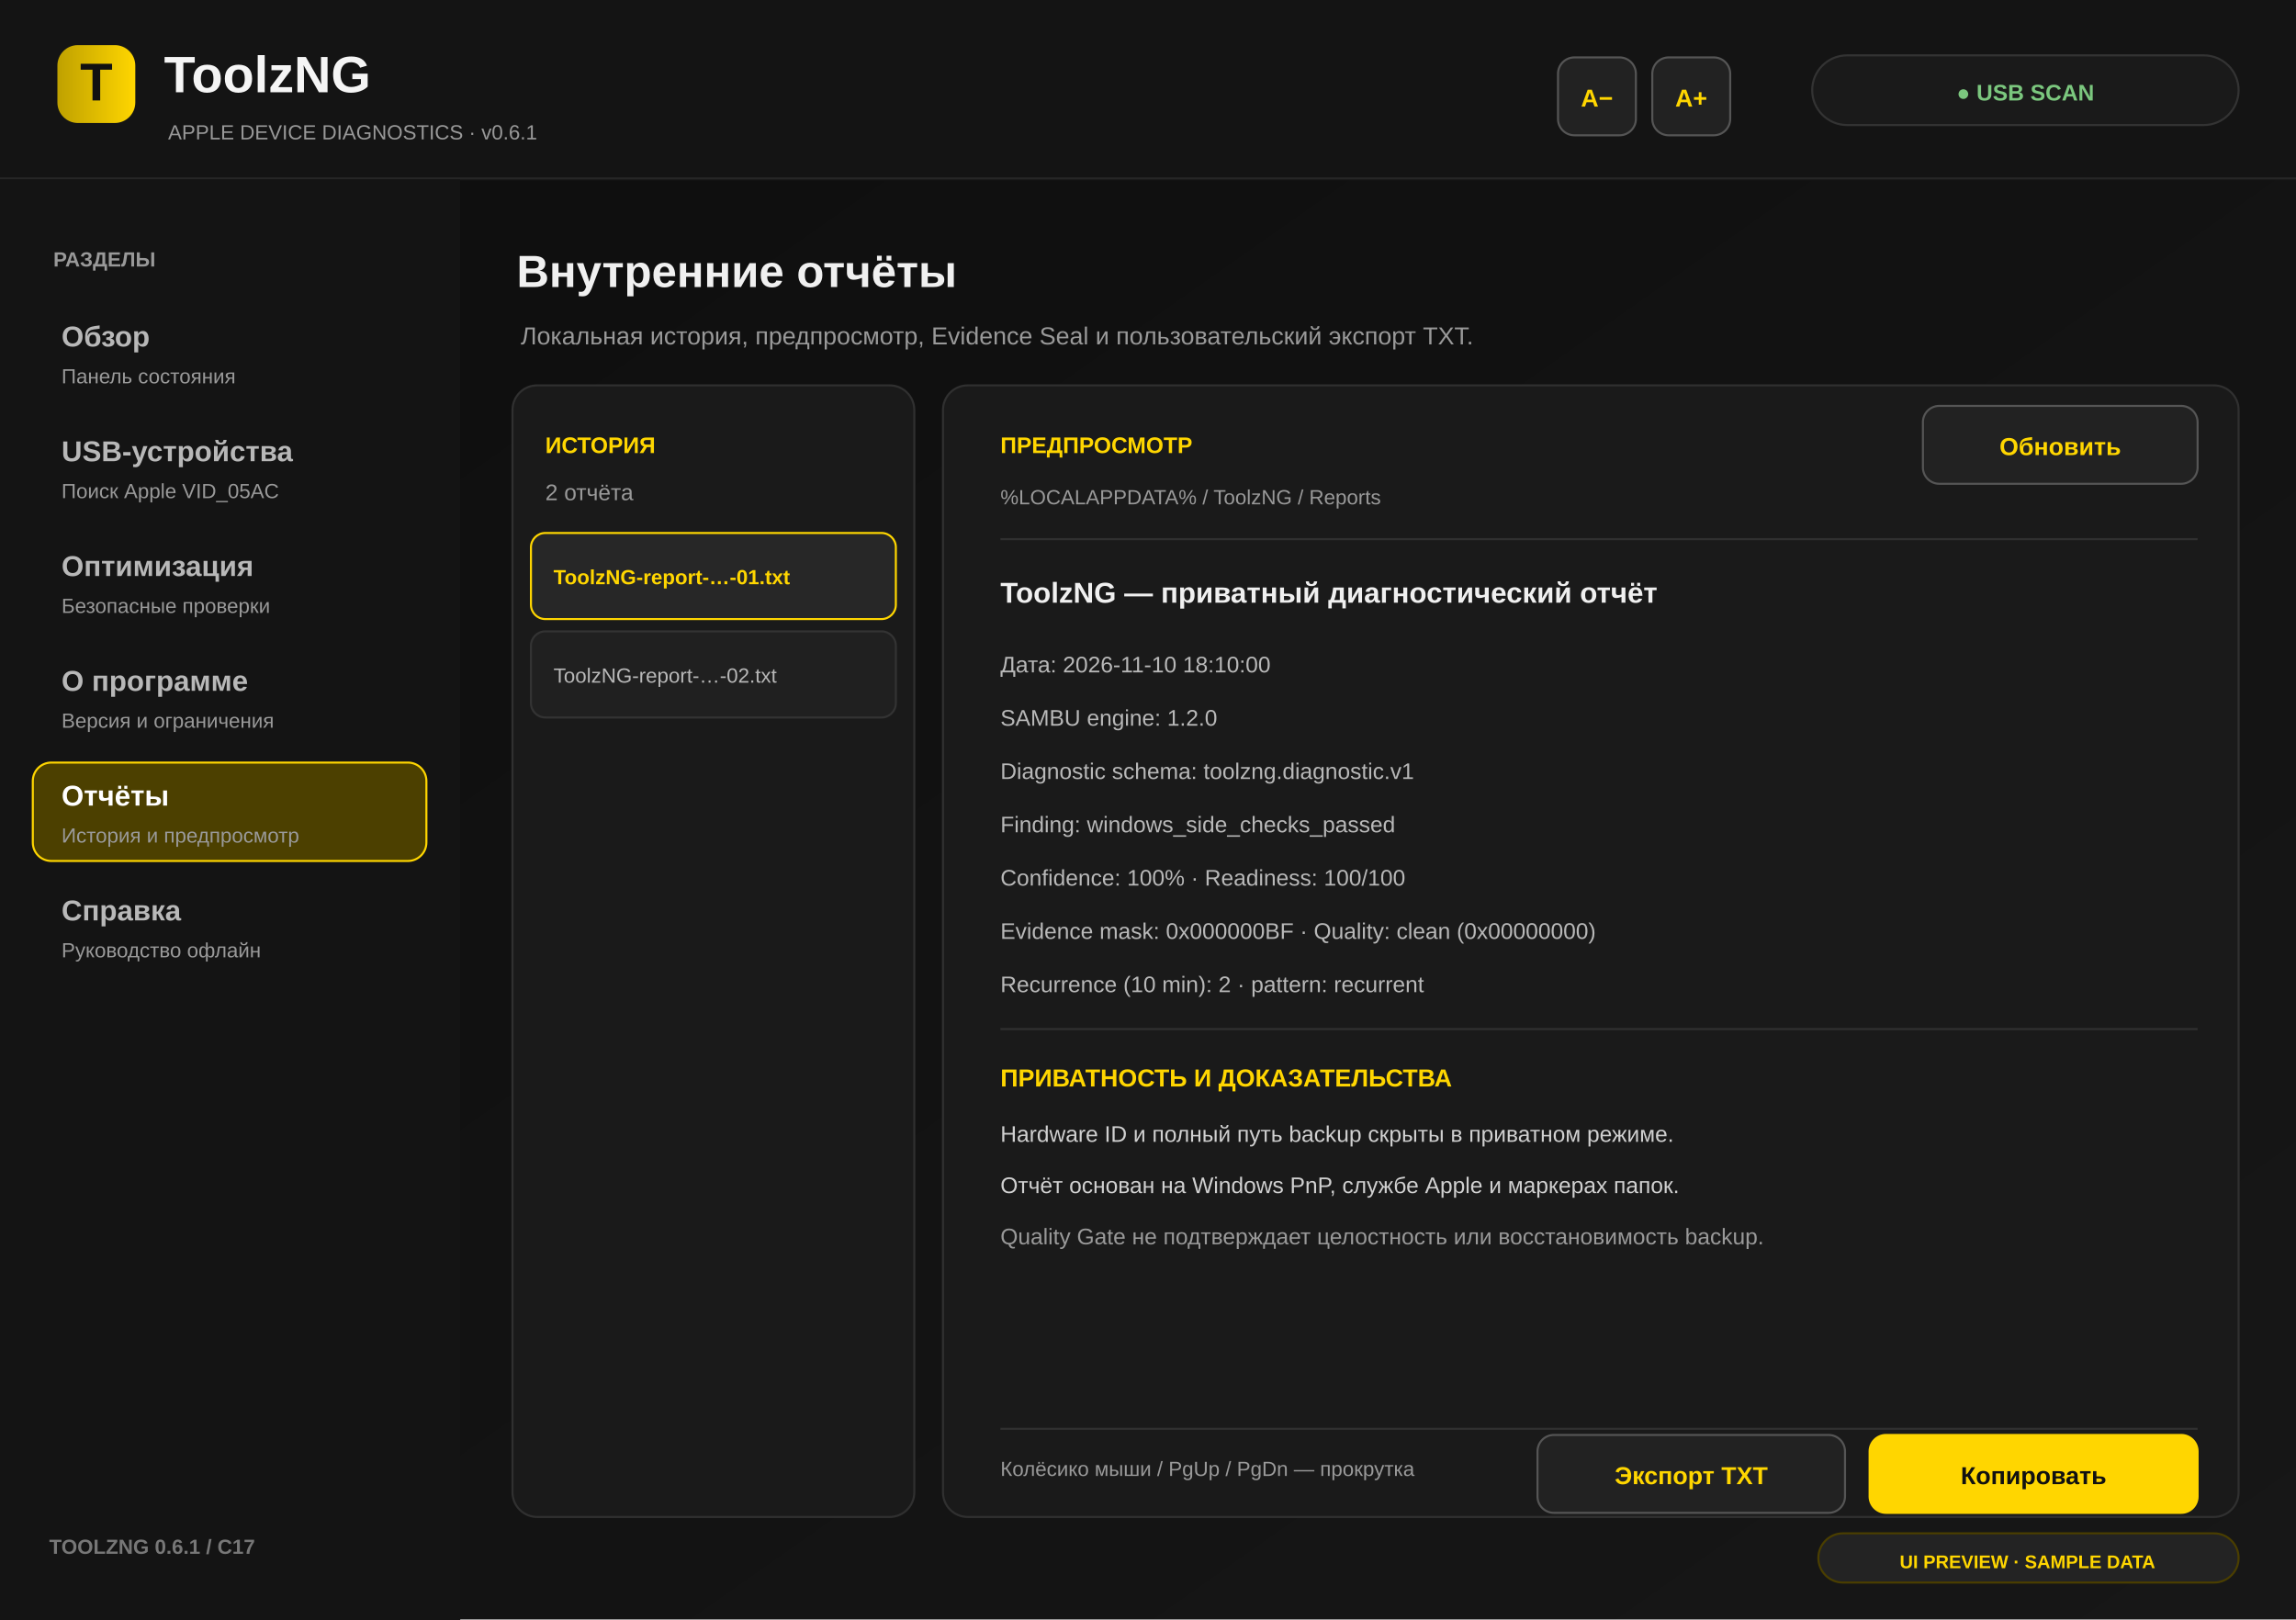
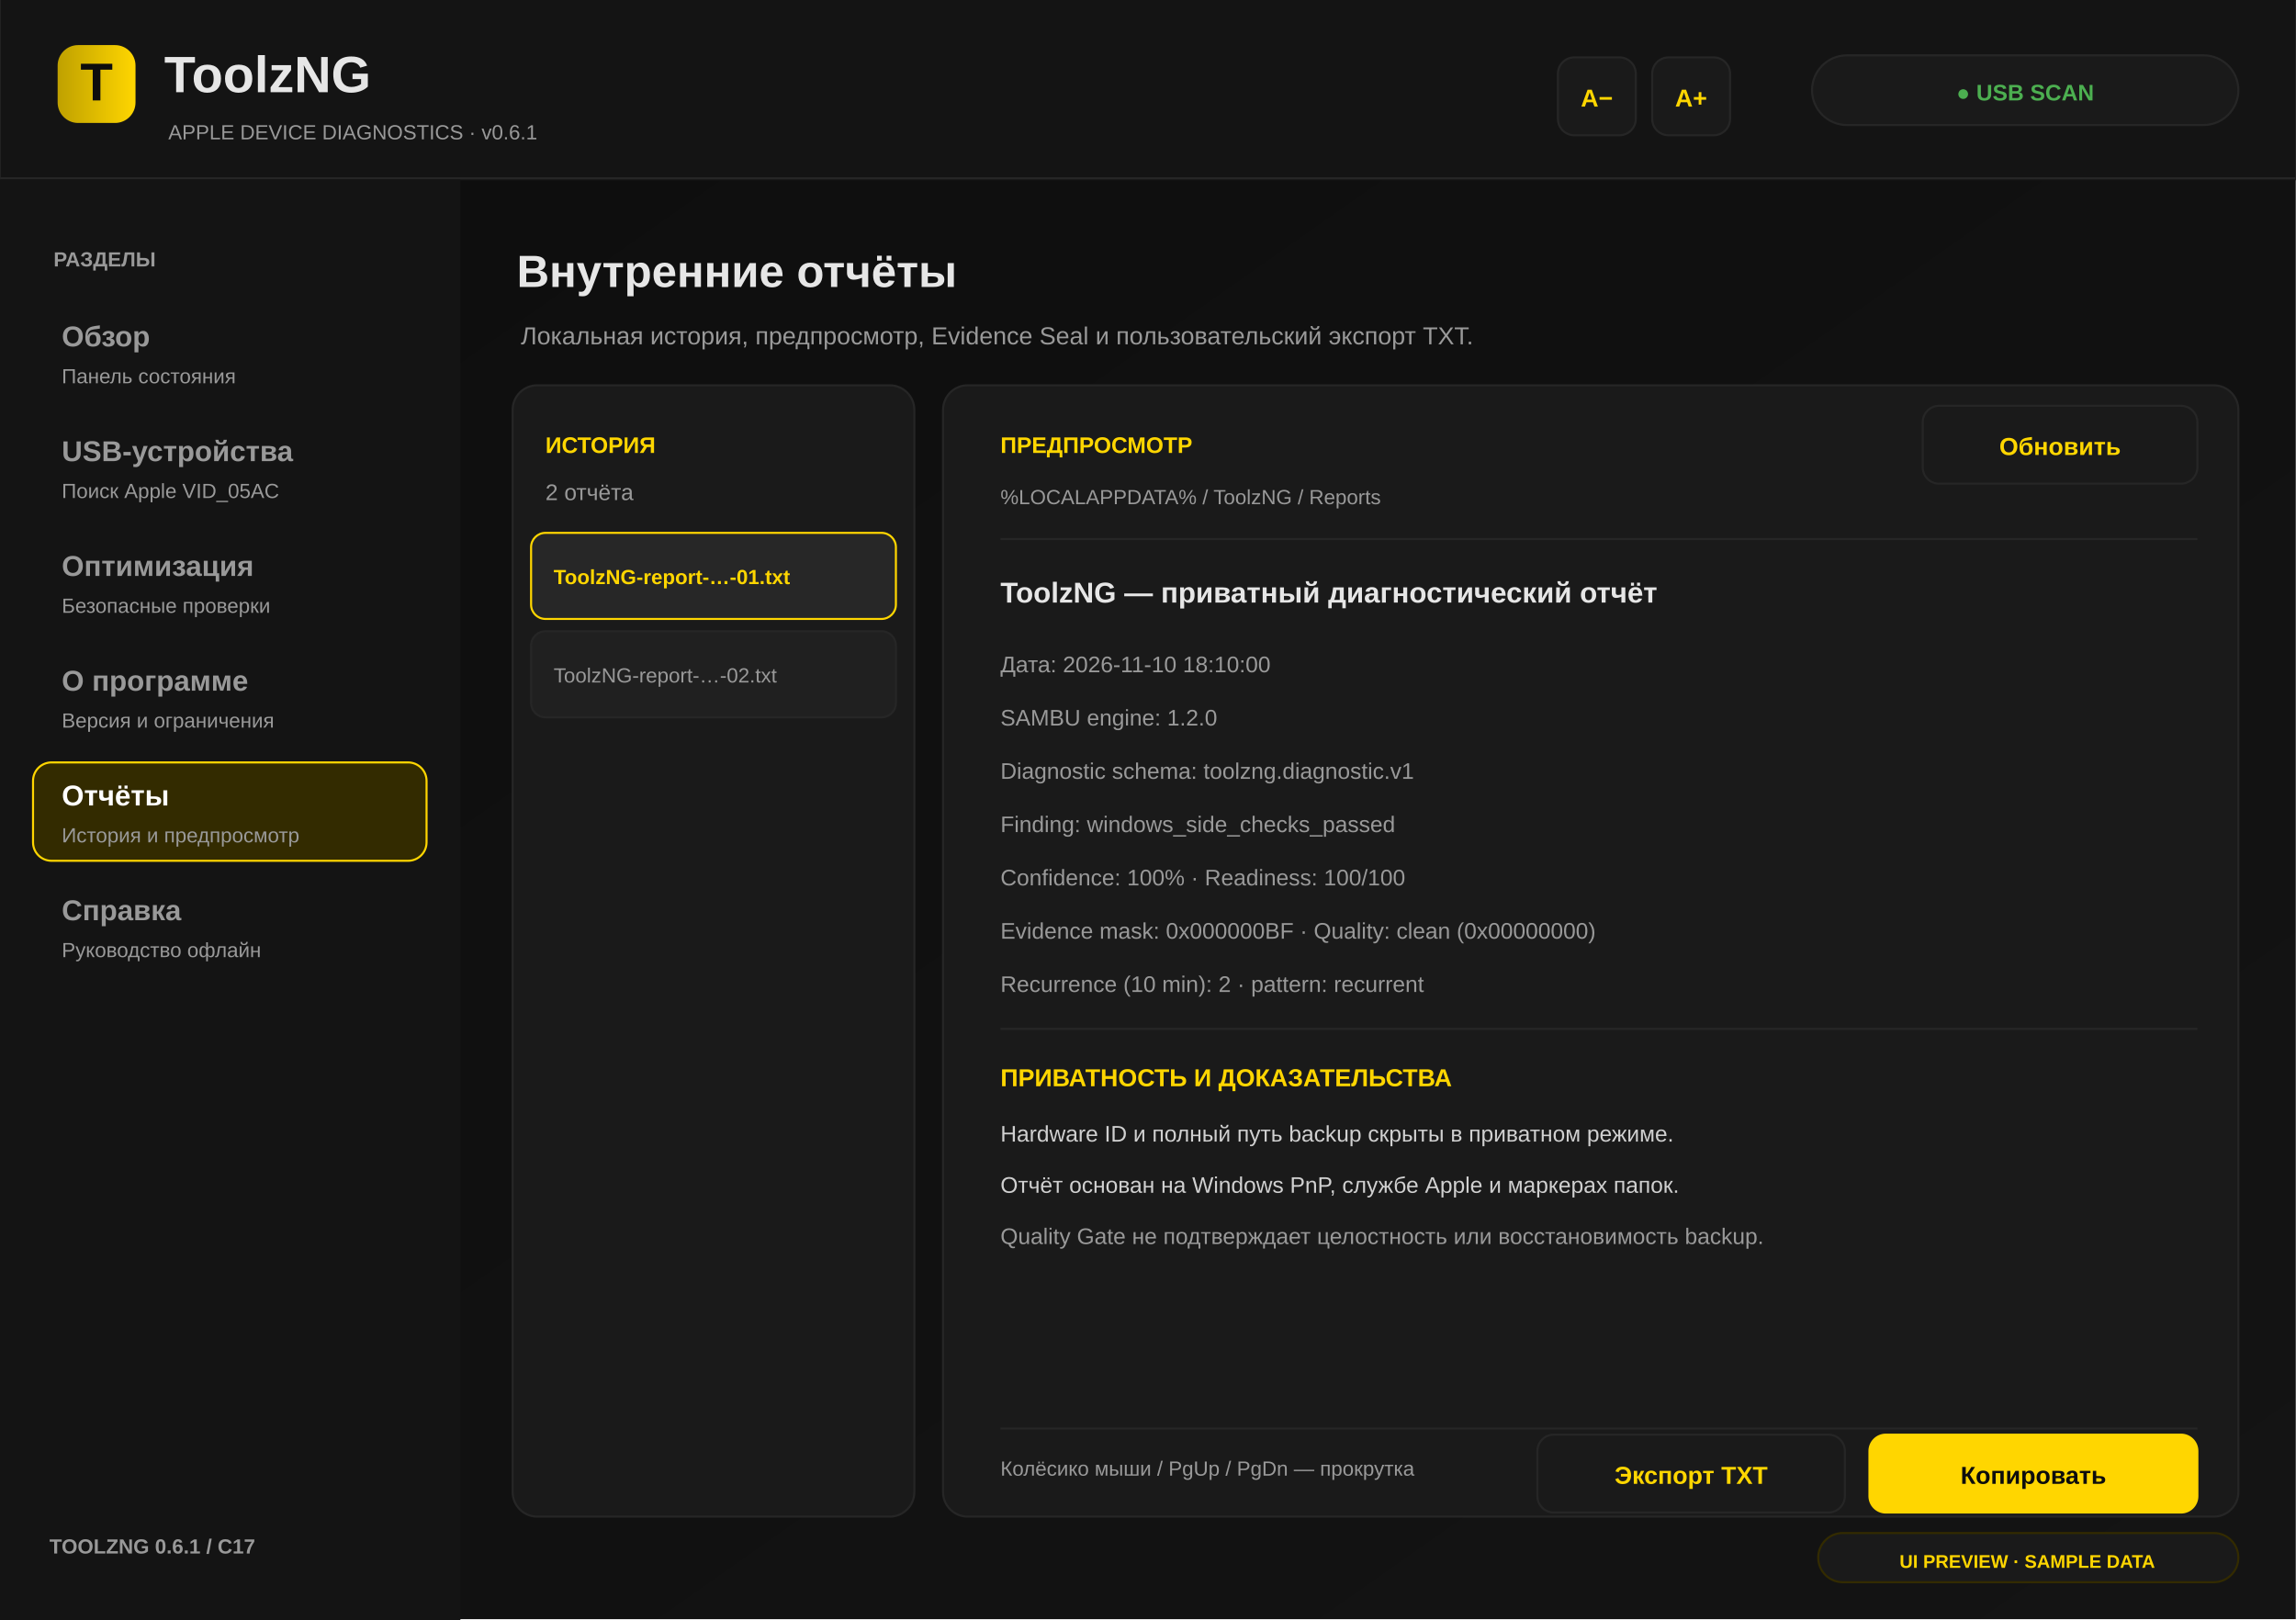
- <svg xmlns="http://www.w3.org/2000/svg" width="1120" height="790" viewBox="0 0 1120 790" role="img" aria-labelledby="title desc">
+ <svg xmlns="http://www.w3.org/2000/svg" width="1920" height="1354" viewBox="0 0 1120 790" role="img" aria-labelledby="title desc">
  <defs>
    <linearGradient id="bg" x1="0" y1="0" x2="1" y2="1">
      <stop offset="0" stop-color="#0D0D0D" />
-       <stop offset="1" stop-color="#171717" />
+       <stop offset="1" stop-color="#141414" />
    </linearGradient>
    <linearGradient id="gold" x1="0" y1="0" x2="1" y2="0">
      <stop offset="0" stop-color="#BFA100" />
      <stop offset="1" stop-color="#FFD600" />
    </linearGradient>
  </defs>
  <rect width="1120" height="790" fill="url(#bg)" />
  <rect x="0" y="0" width="1120" height="88" fill="#141414" />
  <rect x="28" y="22" width="38" height="38" rx="10" fill="url(#gold)" stroke="none" />
-   <text x="47" y="49" font-family="Segoe UI,Arial,sans-serif" font-size="26" font-weight="800" fill="#111111" text-anchor="middle">T</text>
-   <text x="80" y="45" font-family="Segoe UI,Arial,sans-serif" font-size="25" font-weight="700" fill="#F5F5F5" text-anchor="start">ToolzNG</text>
+   <text x="47" y="49" font-family="Segoe UI,Arial,sans-serif" font-size="26" font-weight="800" fill="#0D0D0D" text-anchor="middle">T</text>
+   <text x="80" y="45" font-family="Segoe UI,Arial,sans-serif" font-size="25" font-weight="700" fill="#E6E6E6" text-anchor="start">ToolzNG</text>
  <text x="82" y="68" font-family="Segoe UI,Arial,sans-serif" font-size="10" font-weight="500" fill="#999999" text-anchor="start">APPLE DEVICE DIAGNOSTICS  ·  v0.6.1</text>
-   <rect x="760" y="28" width="38" height="38" rx="8" fill="#222222" stroke="#555555" />
+   <rect x="760" y="28" width="38" height="38" rx="8" fill="#1A1A1A" stroke="#262626" />
  <text x="779" y="52" font-family="Segoe UI,Arial,sans-serif" font-size="12" font-weight="700" fill="#FFD600" text-anchor="middle">A−</text>
-   <rect x="806" y="28" width="38" height="38" rx="8" fill="#222222" stroke="#555555" />
+   <rect x="806" y="28" width="38" height="38" rx="8" fill="#1A1A1A" stroke="#262626" />
  <text x="825" y="52" font-family="Segoe UI,Arial,sans-serif" font-size="12" font-weight="700" fill="#FFD600" text-anchor="middle">A+</text>
-   <rect x="884" y="27" width="208" height="34" rx="17" fill="#1A1A1A" stroke="#333333" />
-   <text x="988" y="49" font-family="Segoe UI,Arial,sans-serif" font-size="11" font-weight="700" fill="#7BC77E" text-anchor="middle">●  USB SCAN</text>
+   <rect x="884" y="27" width="208" height="34" rx="17" fill="#1A1A1A" stroke="#262626" />
+   <text x="988" y="49" font-family="Segoe UI,Arial,sans-serif" font-size="11" font-weight="700" fill="#4CAF50" text-anchor="middle">●  USB SCAN</text>
  <line x1="0" y1="87" x2="1120" y2="87" stroke="#262626" stroke-width="1" />
  <rect x="0" y="88" width="224" height="702" rx="0" fill="#141414" stroke="#141414" />
  <text x="26" y="130" font-family="Segoe UI,Arial,sans-serif" font-size="10" font-weight="700" fill="#999999" text-anchor="start">РАЗДЕЛЫ</text>
  <rect x="16" y="148" width="192" height="48" rx="9" fill="#141414" stroke="#141414" />
-   <text x="30" y="169" font-family="Segoe UI,Arial,sans-serif" font-size="14" font-weight="600" fill="#B8B8B8" text-anchor="start">Обзор</text>
+   <text x="30" y="169" font-family="Segoe UI,Arial,sans-serif" font-size="14" font-weight="600" fill="#999999" text-anchor="start">Обзор</text>
  <text x="30" y="187" font-family="Segoe UI,Arial,sans-serif" font-size="10" font-weight="400" fill="#999999" text-anchor="start">Панель состояния</text>
  <rect x="16" y="204" width="192" height="48" rx="9" fill="#141414" stroke="#141414" />
-   <text x="30" y="225" font-family="Segoe UI,Arial,sans-serif" font-size="14" font-weight="600" fill="#B8B8B8" text-anchor="start">USB-устройства</text>
+   <text x="30" y="225" font-family="Segoe UI,Arial,sans-serif" font-size="14" font-weight="600" fill="#999999" text-anchor="start">USB-устройства</text>
  <text x="30" y="243" font-family="Segoe UI,Arial,sans-serif" font-size="10" font-weight="400" fill="#999999" text-anchor="start">Поиск Apple VID_05AC</text>
  <rect x="16" y="260" width="192" height="48" rx="9" fill="#141414" stroke="#141414" />
-   <text x="30" y="281" font-family="Segoe UI,Arial,sans-serif" font-size="14" font-weight="600" fill="#B8B8B8" text-anchor="start">Оптимизация</text>
+   <text x="30" y="281" font-family="Segoe UI,Arial,sans-serif" font-size="14" font-weight="600" fill="#999999" text-anchor="start">Оптимизация</text>
  <text x="30" y="299" font-family="Segoe UI,Arial,sans-serif" font-size="10" font-weight="400" fill="#999999" text-anchor="start">Безопасные проверки</text>
  <rect x="16" y="316" width="192" height="48" rx="9" fill="#141414" stroke="#141414" />
-   <text x="30" y="337" font-family="Segoe UI,Arial,sans-serif" font-size="14" font-weight="600" fill="#B8B8B8" text-anchor="start">О программе</text>
+   <text x="30" y="337" font-family="Segoe UI,Arial,sans-serif" font-size="14" font-weight="600" fill="#999999" text-anchor="start">О программе</text>
  <text x="30" y="355" font-family="Segoe UI,Arial,sans-serif" font-size="10" font-weight="400" fill="#999999" text-anchor="start">Версия и ограничения</text>
-   <rect x="16" y="372" width="192" height="48" rx="9" fill="#4C4000" stroke="#FFD600" />
+   <rect x="16" y="372" width="192" height="48" rx="9" fill="#332B00" stroke="#FFD600" />
  <text x="30" y="393" font-family="Segoe UI,Arial,sans-serif" font-size="14" font-weight="600" fill="#FFFFFF" text-anchor="start">Отчёты</text>
  <text x="30" y="411" font-family="Segoe UI,Arial,sans-serif" font-size="10" font-weight="400" fill="#999999" text-anchor="start">История и предпросмотр</text>
  <rect x="16" y="428" width="192" height="48" rx="9" fill="#141414" stroke="#141414" />
-   <text x="30" y="449" font-family="Segoe UI,Arial,sans-serif" font-size="14" font-weight="600" fill="#B8B8B8" text-anchor="start">Справка</text>
+   <text x="30" y="449" font-family="Segoe UI,Arial,sans-serif" font-size="14" font-weight="600" fill="#999999" text-anchor="start">Справка</text>
  <text x="30" y="467" font-family="Segoe UI,Arial,sans-serif" font-size="10" font-weight="400" fill="#999999" text-anchor="start">Руководство офлайн</text>
-   <text x="24" y="758" font-family="Segoe UI,Arial,sans-serif" font-size="10" font-weight="600" fill="#777777" text-anchor="start">TOOLZNG  0.6.1  /  C17</text>
-   <text x="252" y="140" font-family="Segoe UI,Arial,sans-serif" font-size="22" font-weight="700" fill="#F0F0F0" text-anchor="start">Внутренние отчёты</text>
+   <text x="24" y="758" font-family="Segoe UI,Arial,sans-serif" font-size="10" font-weight="600" fill="#999999" text-anchor="start">TOOLZNG  0.6.1  /  C17</text>
+   <text x="252" y="140" font-family="Segoe UI,Arial,sans-serif" font-size="22" font-weight="700" fill="#E6E6E6" text-anchor="start">Внутренние отчёты</text>
  <text x="254" y="168" font-family="Segoe UI,Arial,sans-serif" font-size="12" font-weight="400" fill="#999999" text-anchor="start">Локальная история, предпросмотр, Evidence Seal и пользовательский экспорт TXT.</text>
-   <rect x="250" y="188" width="196" height="552" rx="12" fill="#1A1A1A" stroke="#303030" />
-   <rect x="460" y="188" width="632" height="552" rx="12" fill="#1A1A1A" stroke="#303030" />
+   <rect x="250" y="188" width="196" height="552" rx="12" fill="#1A1A1A" stroke="#262626" />
+   <rect x="460" y="188" width="632" height="552" rx="12" fill="#1A1A1A" stroke="#262626" />
  <text x="266" y="221" font-family="Segoe UI,Arial,sans-serif" font-size="11" font-weight="700" fill="#FFD600" text-anchor="start">ИСТОРИЯ</text>
  <text x="266" y="244" font-family="Segoe UI,Arial,sans-serif" font-size="11" font-weight="400" fill="#999999" text-anchor="start">2 отчёта</text>
  <rect x="259" y="260" width="178" height="42" rx="7" fill="#272727" stroke="#FFD600" />
  <text x="270" y="285" font-family="Segoe UI,Arial,sans-serif" font-size="10" font-weight="600" fill="#FFD600" text-anchor="start">ToolzNG-report-…-01.txt</text>
-   <rect x="259" y="308" width="178" height="42" rx="7" fill="#202020" stroke="#333333" />
-   <text x="270" y="333" font-family="Segoe UI,Arial,sans-serif" font-size="10" font-weight="500" fill="#B8B8B8" text-anchor="start">ToolzNG-report-…-02.txt</text>
+   <rect x="259" y="308" width="178" height="42" rx="7" fill="#202020" stroke="#262626" />
+   <text x="270" y="333" font-family="Segoe UI,Arial,sans-serif" font-size="10" font-weight="500" fill="#999999" text-anchor="start">ToolzNG-report-…-02.txt</text>
  <text x="488" y="221" font-family="Segoe UI,Arial,sans-serif" font-size="11" font-weight="700" fill="#FFD600" text-anchor="start">ПРЕДПРОСМОТР</text>
-   <rect x="938" y="198" width="134" height="38" rx="8" fill="#222222" stroke="#555555" />
+   <rect x="938" y="198" width="134" height="38" rx="8" fill="#1A1A1A" stroke="#262626" />
  <text x="1005" y="222" font-family="Segoe UI,Arial,sans-serif" font-size="12" font-weight="700" fill="#FFD600" text-anchor="middle">Обновить</text>
  <text x="488" y="246" font-family="Segoe UI,Arial,sans-serif" font-size="10" font-weight="400" fill="#999999" text-anchor="start">%LOCALAPPDATA% / ToolzNG / Reports</text>
-   <line x1="488" y1="263" x2="1072" y2="263" stroke="#303030" stroke-width="1" />
-   <text x="488" y="294" font-family="Segoe UI,Arial,sans-serif" font-size="14" font-weight="650" fill="#F0F0F0" text-anchor="start">ToolzNG — приватный диагностический отчёт</text>
-   <text x="488" y="328" font-family="Segoe UI,Arial,sans-serif" font-size="11" font-weight="400" fill="#B8B8B8" text-anchor="start">Дата: 2026-11-10 18:10:00</text>
-   <text x="488" y="354" font-family="Segoe UI,Arial,sans-serif" font-size="11" font-weight="400" fill="#B8B8B8" text-anchor="start">SAMBU engine: 1.2.0</text>
-   <text x="488" y="380" font-family="Segoe UI,Arial,sans-serif" font-size="11" font-weight="400" fill="#B8B8B8" text-anchor="start">Diagnostic schema: toolzng.diagnostic.v1</text>
-   <text x="488" y="406" font-family="Segoe UI,Arial,sans-serif" font-size="11" font-weight="400" fill="#B8B8B8" text-anchor="start">Finding: windows_side_checks_passed</text>
-   <text x="488" y="432" font-family="Segoe UI,Arial,sans-serif" font-size="11" font-weight="400" fill="#B8B8B8" text-anchor="start">Confidence: 100%  ·  Readiness: 100/100</text>
-   <text x="488" y="458" font-family="Segoe UI,Arial,sans-serif" font-size="11" font-weight="400" fill="#B8B8B8" text-anchor="start">Evidence mask: 0x000000BF  ·  Quality: clean (0x00000000)</text>
-   <text x="488" y="484" font-family="Segoe UI,Arial,sans-serif" font-size="11" font-weight="400" fill="#B8B8B8" text-anchor="start">Recurrence (10 min): 2  ·  pattern: recurrent</text>
-   <line x1="488" y1="502" x2="1072" y2="502" stroke="#303030" stroke-width="1" />
+   <line x1="488" y1="263" x2="1072" y2="263" stroke="#262626" stroke-width="1" />
+   <text x="488" y="294" font-family="Segoe UI,Arial,sans-serif" font-size="14" font-weight="650" fill="#E6E6E6" text-anchor="start">ToolzNG — приватный диагностический отчёт</text>
+   <text x="488" y="328" font-family="Segoe UI,Arial,sans-serif" font-size="11" font-weight="400" fill="#999999" text-anchor="start">Дата: 2026-11-10 18:10:00</text>
+   <text x="488" y="354" font-family="Segoe UI,Arial,sans-serif" font-size="11" font-weight="400" fill="#999999" text-anchor="start">SAMBU engine: 1.2.0</text>
+   <text x="488" y="380" font-family="Segoe UI,Arial,sans-serif" font-size="11" font-weight="400" fill="#999999" text-anchor="start">Diagnostic schema: toolzng.diagnostic.v1</text>
+   <text x="488" y="406" font-family="Segoe UI,Arial,sans-serif" font-size="11" font-weight="400" fill="#999999" text-anchor="start">Finding: windows_side_checks_passed</text>
+   <text x="488" y="432" font-family="Segoe UI,Arial,sans-serif" font-size="11" font-weight="400" fill="#999999" text-anchor="start">Confidence: 100%  ·  Readiness: 100/100</text>
+   <text x="488" y="458" font-family="Segoe UI,Arial,sans-serif" font-size="11" font-weight="400" fill="#999999" text-anchor="start">Evidence mask: 0x000000BF  ·  Quality: clean (0x00000000)</text>
+   <text x="488" y="484" font-family="Segoe UI,Arial,sans-serif" font-size="11" font-weight="400" fill="#999999" text-anchor="start">Recurrence (10 min): 2  ·  pattern: recurrent</text>
+   <line x1="488" y1="502" x2="1072" y2="502" stroke="#262626" stroke-width="1" />
  <text x="488" y="530" font-family="Segoe UI,Arial,sans-serif" font-size="12" font-weight="600" fill="#FFD600" text-anchor="start">ПРИВАТНОСТЬ И ДОКАЗАТЕЛЬСТВА</text>
  <text x="488" y="557" font-family="Segoe UI,Arial,sans-serif" font-size="11" font-weight="400" fill="#D0D0D0" text-anchor="start">Hardware ID и полный путь backup скрыты в приватном режиме.</text>
  <text x="488" y="582" font-family="Segoe UI,Arial,sans-serif" font-size="11" font-weight="400" fill="#D0D0D0" text-anchor="start">Отчёт основан на Windows PnP, службе Apple и маркерах папок.</text>
  <text x="488" y="607" font-family="Segoe UI,Arial,sans-serif" font-size="11" font-weight="400" fill="#999999" text-anchor="start">Quality Gate не подтверждает целостность или восстановимость backup.</text>
-   <line x1="488" y1="697" x2="1072" y2="697" stroke="#303030" stroke-width="1" />
-   <rect x="750" y="700" width="150" height="38" rx="8" fill="#222222" stroke="#555555" />
+   <line x1="488" y1="697" x2="1072" y2="697" stroke="#262626" stroke-width="1" />
+   <rect x="750" y="700" width="150" height="38" rx="8" fill="#1A1A1A" stroke="#262626" />
  <text x="825" y="724" font-family="Segoe UI,Arial,sans-serif" font-size="12" font-weight="700" fill="#FFD600" text-anchor="middle">Экспорт TXT</text>
  <rect x="912" y="700" width="160" height="38" rx="8" fill="#FFD600" stroke="#FFD600" />
-   <text x="992" y="724" font-family="Segoe UI,Arial,sans-serif" font-size="12" font-weight="700" fill="#111111" text-anchor="middle">Копировать</text>
+   <text x="992" y="724" font-family="Segoe UI,Arial,sans-serif" font-size="12" font-weight="700" fill="#0D0D0D" text-anchor="middle">Копировать</text>
  <text x="488" y="720" font-family="Segoe UI,Arial,sans-serif" font-size="10" font-weight="400" fill="#999999" text-anchor="start">Колёсико мыши / PgUp / PgDn — прокрутка</text>
-   <rect x="887" y="748" width="205" height="24" rx="12" fill="#232323" stroke="#4A3E00" />
+   <rect x="887" y="748" width="205" height="24" rx="12" fill="#1A1A1A" stroke="#332B00" />
  <text x="989" y="765" font-family="Segoe UI,Arial,sans-serif" font-size="9" font-weight="700" fill="#FFD600" text-anchor="middle">UI PREVIEW  ·  SAMPLE DATA</text>
</svg>
